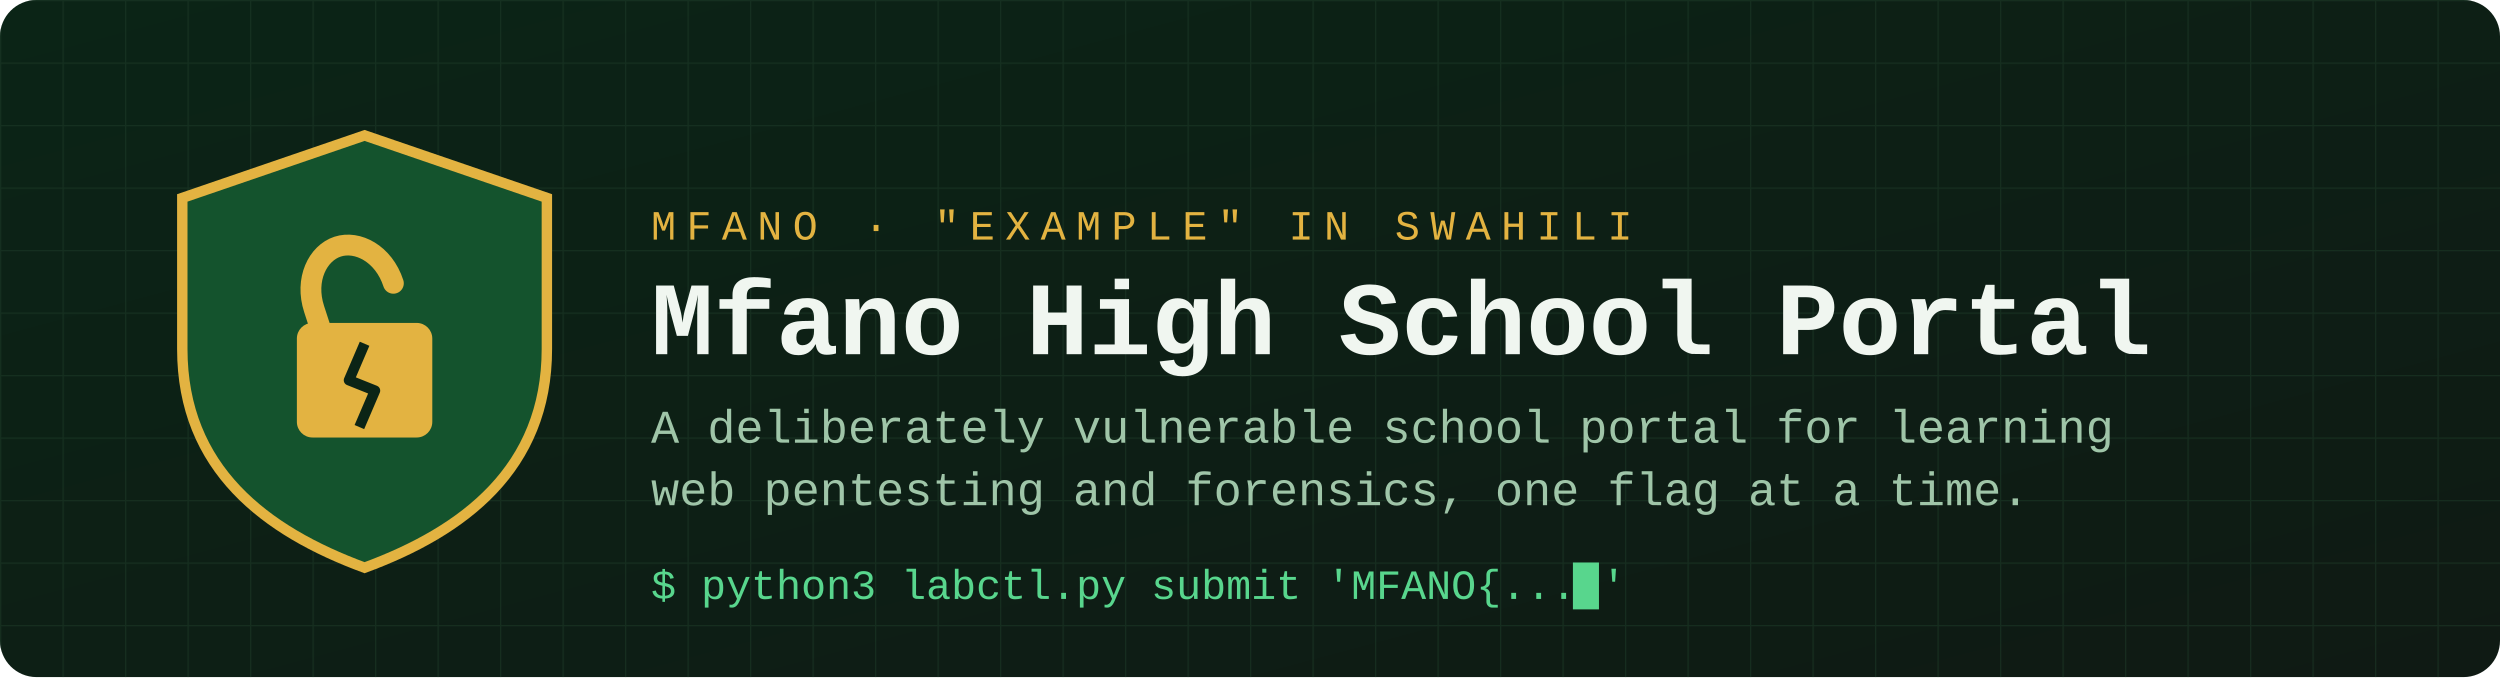
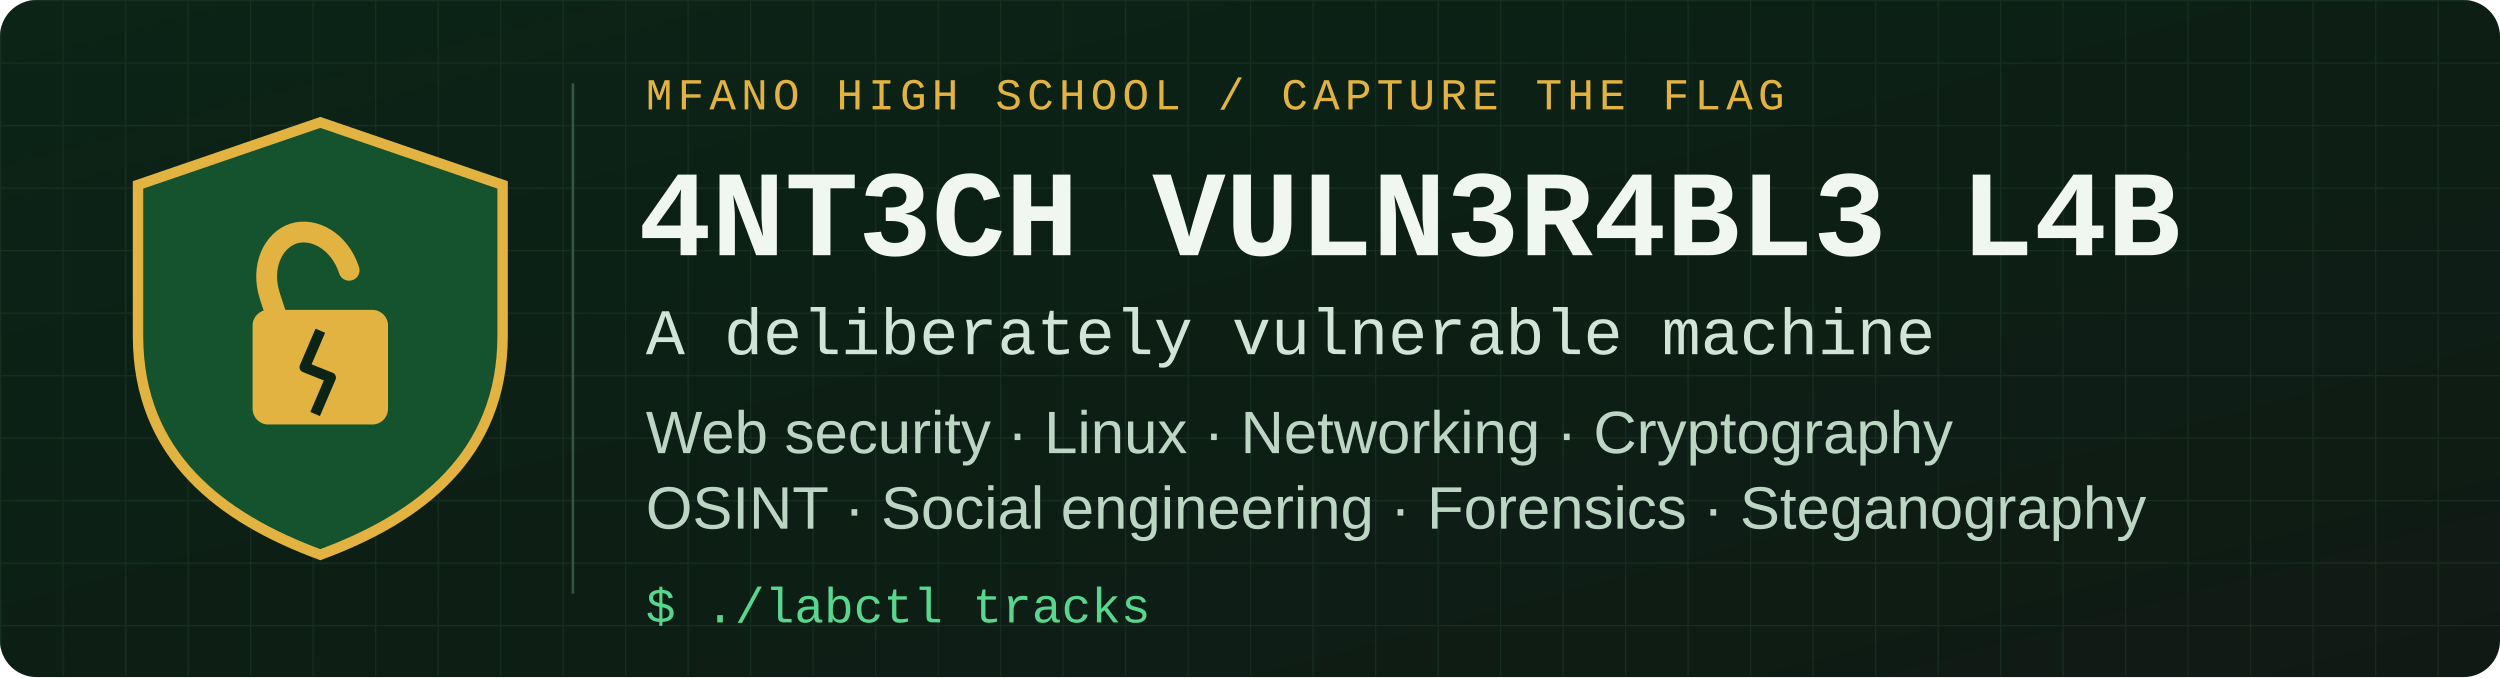
- <svg xmlns="http://www.w3.org/2000/svg" width="960" height="260" viewBox="0 0 960 260" role="img" aria-label="Mfano High School Portal: a deliberately vulnerable lab">
+ <svg xmlns="http://www.w3.org/2000/svg" width="960" height="260" viewBox="0 0 960 260" role="img" aria-labelledby="banner-title" aria-describedby="banner-description">
  <defs>
    <linearGradient id="bg" x1="0" y1="0" x2="1" y2="1">
      <stop offset="0" stop-color="#0b2416" />
      <stop offset="1" stop-color="#0f1a14" />
    </linearGradient>
    <pattern id="grid" width="24" height="24" patternUnits="userSpaceOnUse">
      <path d="M24 0H0V24" fill="none" stroke="#1d3a28" stroke-width="1" />
    </pattern>
  </defs>
  <rect width="960" height="260" rx="14" fill="url(#bg)" />
  <rect width="960" height="260" rx="14" fill="url(#grid)" opacity="0.55" />
-   <g transform="translate(70 52)">
+   <g transform="translate(53 47)">
    <path d="M70 0 L140 24 V82 C140 128 108 152 70 166 C32 152 0 128 0 82 V24 Z" fill="#14532d" stroke="#e3b341" stroke-width="4" />
    <rect x="44" y="72" width="52" height="44" rx="6" fill="#e3b341" />
    <path d="M54 72 V56 C54 44 62 36 70 36 C78 36 86 44 86 56" fill="none" stroke="#e3b341" stroke-width="8" stroke-linecap="round" transform="rotate(-18 86 72)" />
    <path d="M70 80 L64 94 L74 98 L68 112" fill="none" stroke="#0b2416" stroke-width="4" stroke-linejoin="round" />
  </g>
+   <path d="M220 32v196" stroke="#345541" />
  <g font-family="ui-monospace, SFMono-Regular, Menlo, Consolas, 'Liberation Mono', monospace">
-     <text x="250" y="92" fill="#e3b341" font-size="16" letter-spacing="4">MFANO · "EXAMPLE" IN SWAHILI</text>
-     <text x="250" y="136" fill="#f0f6f0" font-size="40" font-weight="700">Mfano High School Portal</text>
-     <text x="250" y="170" fill="#9fc5a8" font-size="18">A deliberately vulnerable school portal for learning</text>
-     <text x="250" y="194" fill="#9fc5a8" font-size="18">web pentesting and forensics, one flag at a time.</text>
-     <text x="250" y="230" fill="#58d68d" font-size="16">$ python3 labctl.py submit 'MFANO{...}'</text>
-     <rect x="604" y="216" width="10" height="18" fill="#58d68d" />
+     <text x="248" y="42" fill="#e3b341" font-size="17" letter-spacing="2">MFANO HIGH SCHOOL / CAPTURE THE FLAG</text>
+     <text x="245" y="98" fill="#f0f6f0" font-size="47" font-weight="700">4NT3CH VULN3R4BL3 L4B</text>
+     <text x="248" y="136" fill="#d2e4d7" font-size="25">A deliberately vulnerable machine</text>
+     <g fill="#bdd6c4" font-family="system-ui, 'Liberation Sans', sans-serif" font-size="23">
+       <text x="248" y="174">Web security · Linux · Networking · Cryptography</text>
+       <text x="248" y="203">OSINT · Social engineering · Forensics · Steganography</text>
+     </g>
+     <text x="248" y="239" fill="#58d68d" font-size="19">$ ./labctl tracks</text>
  </g>
</svg>
